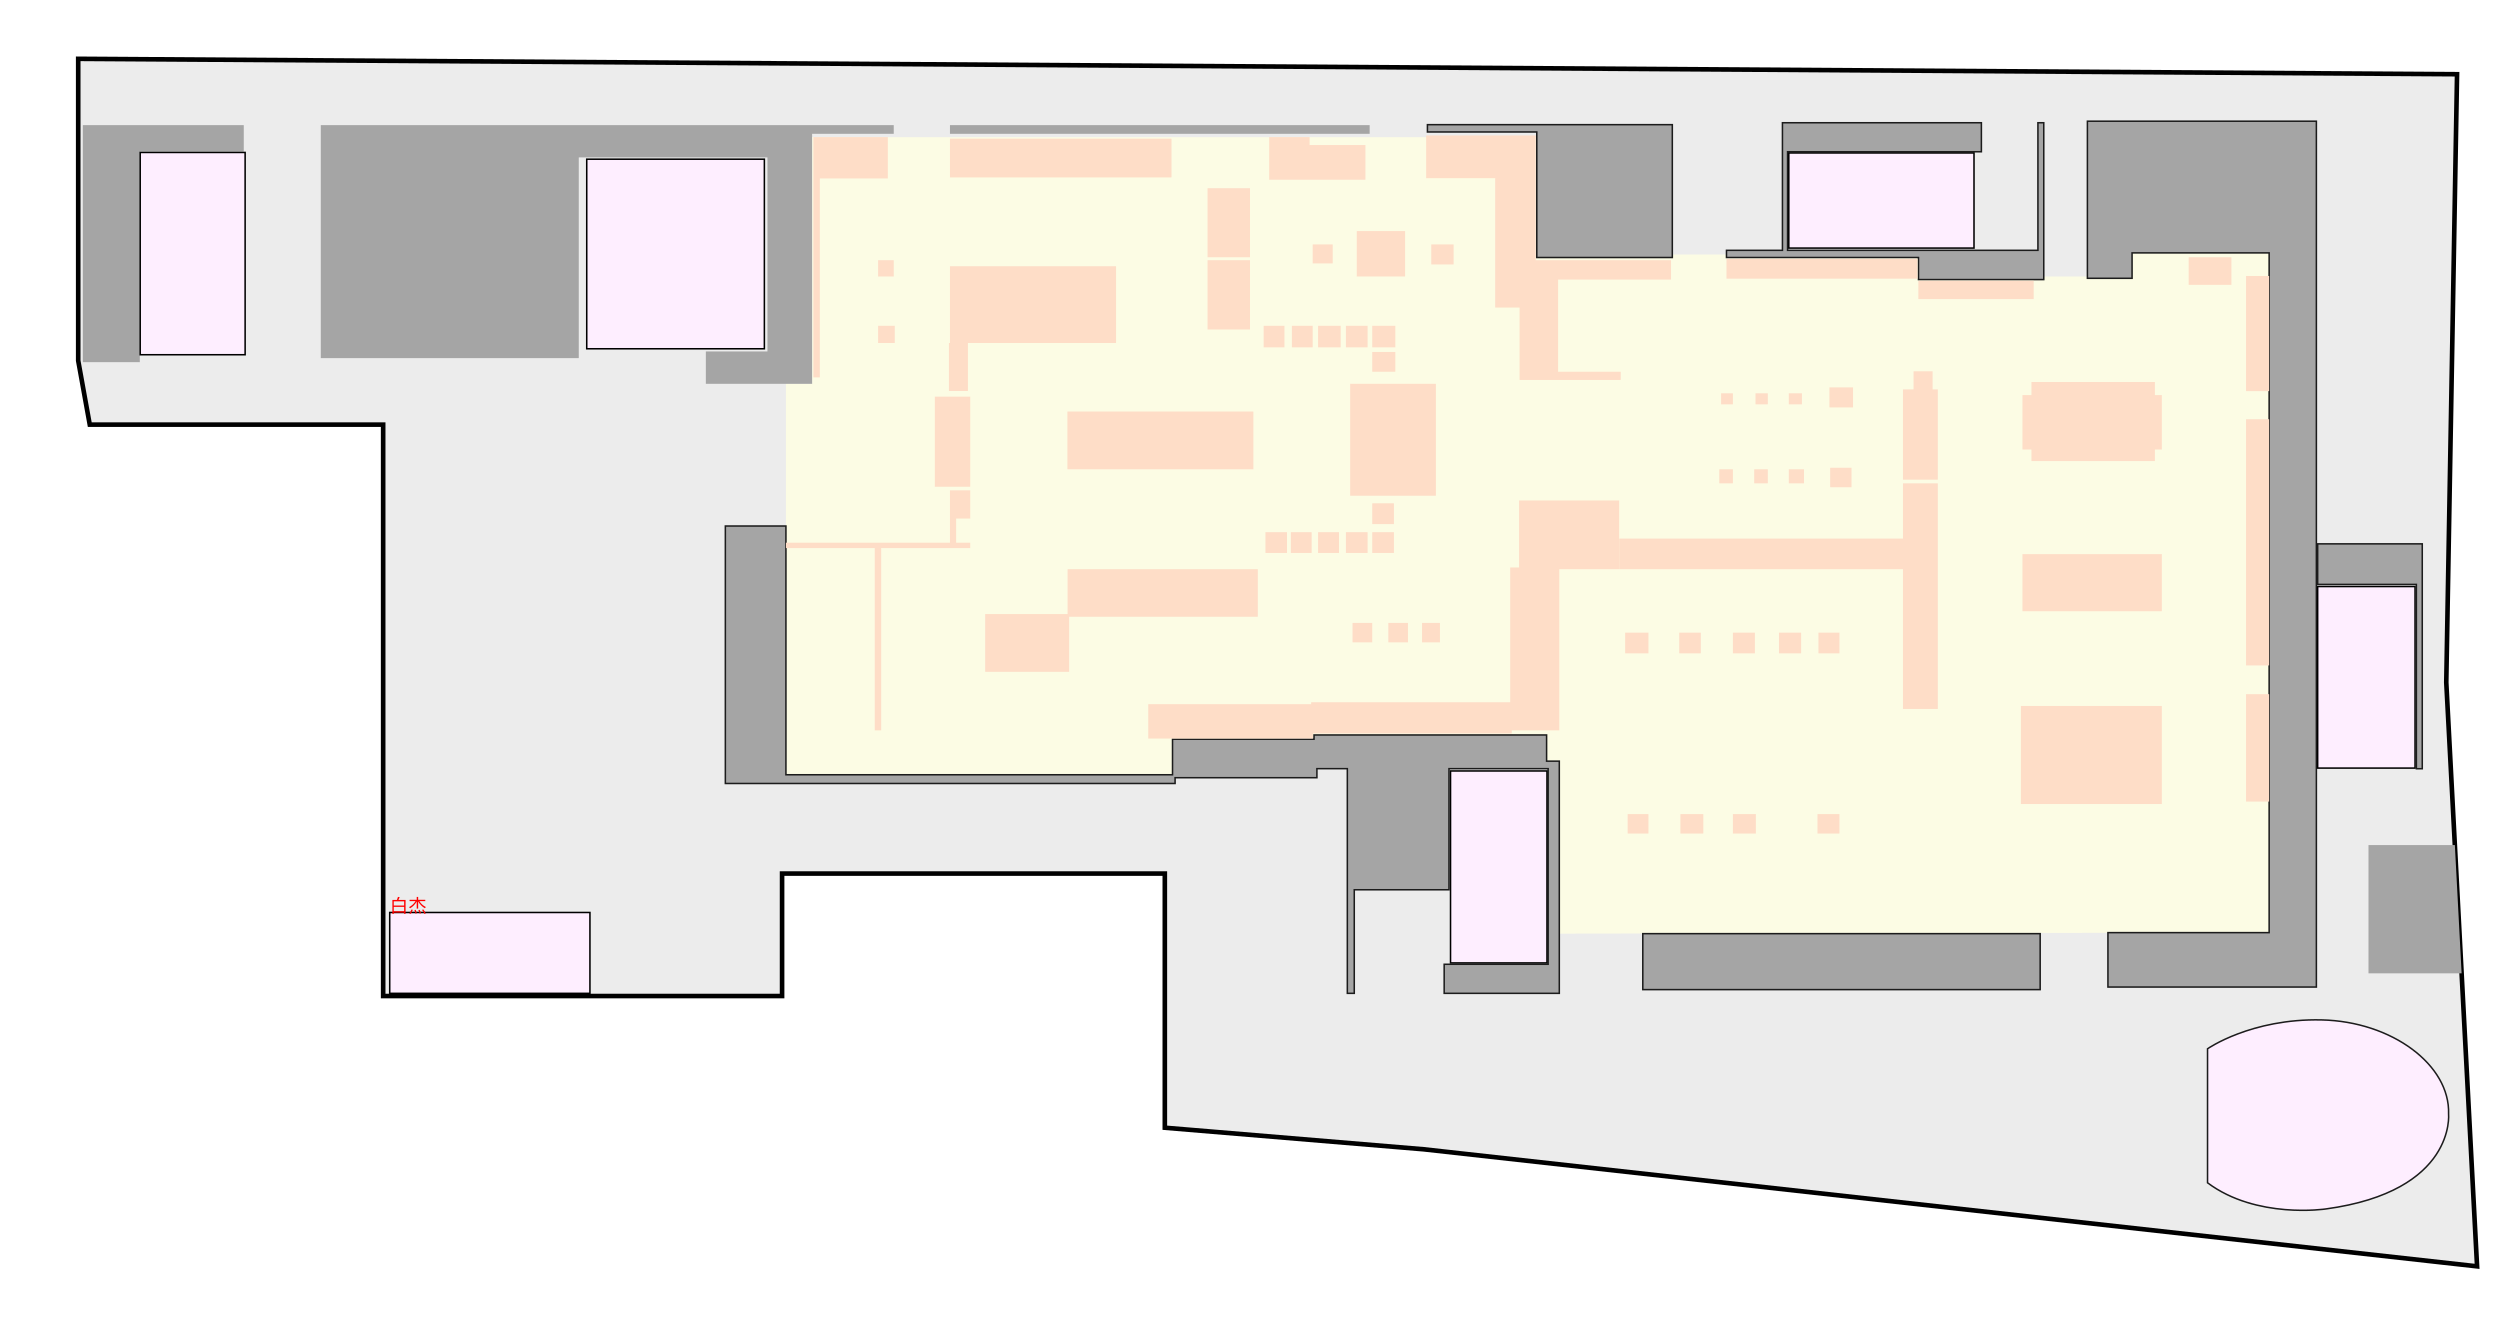
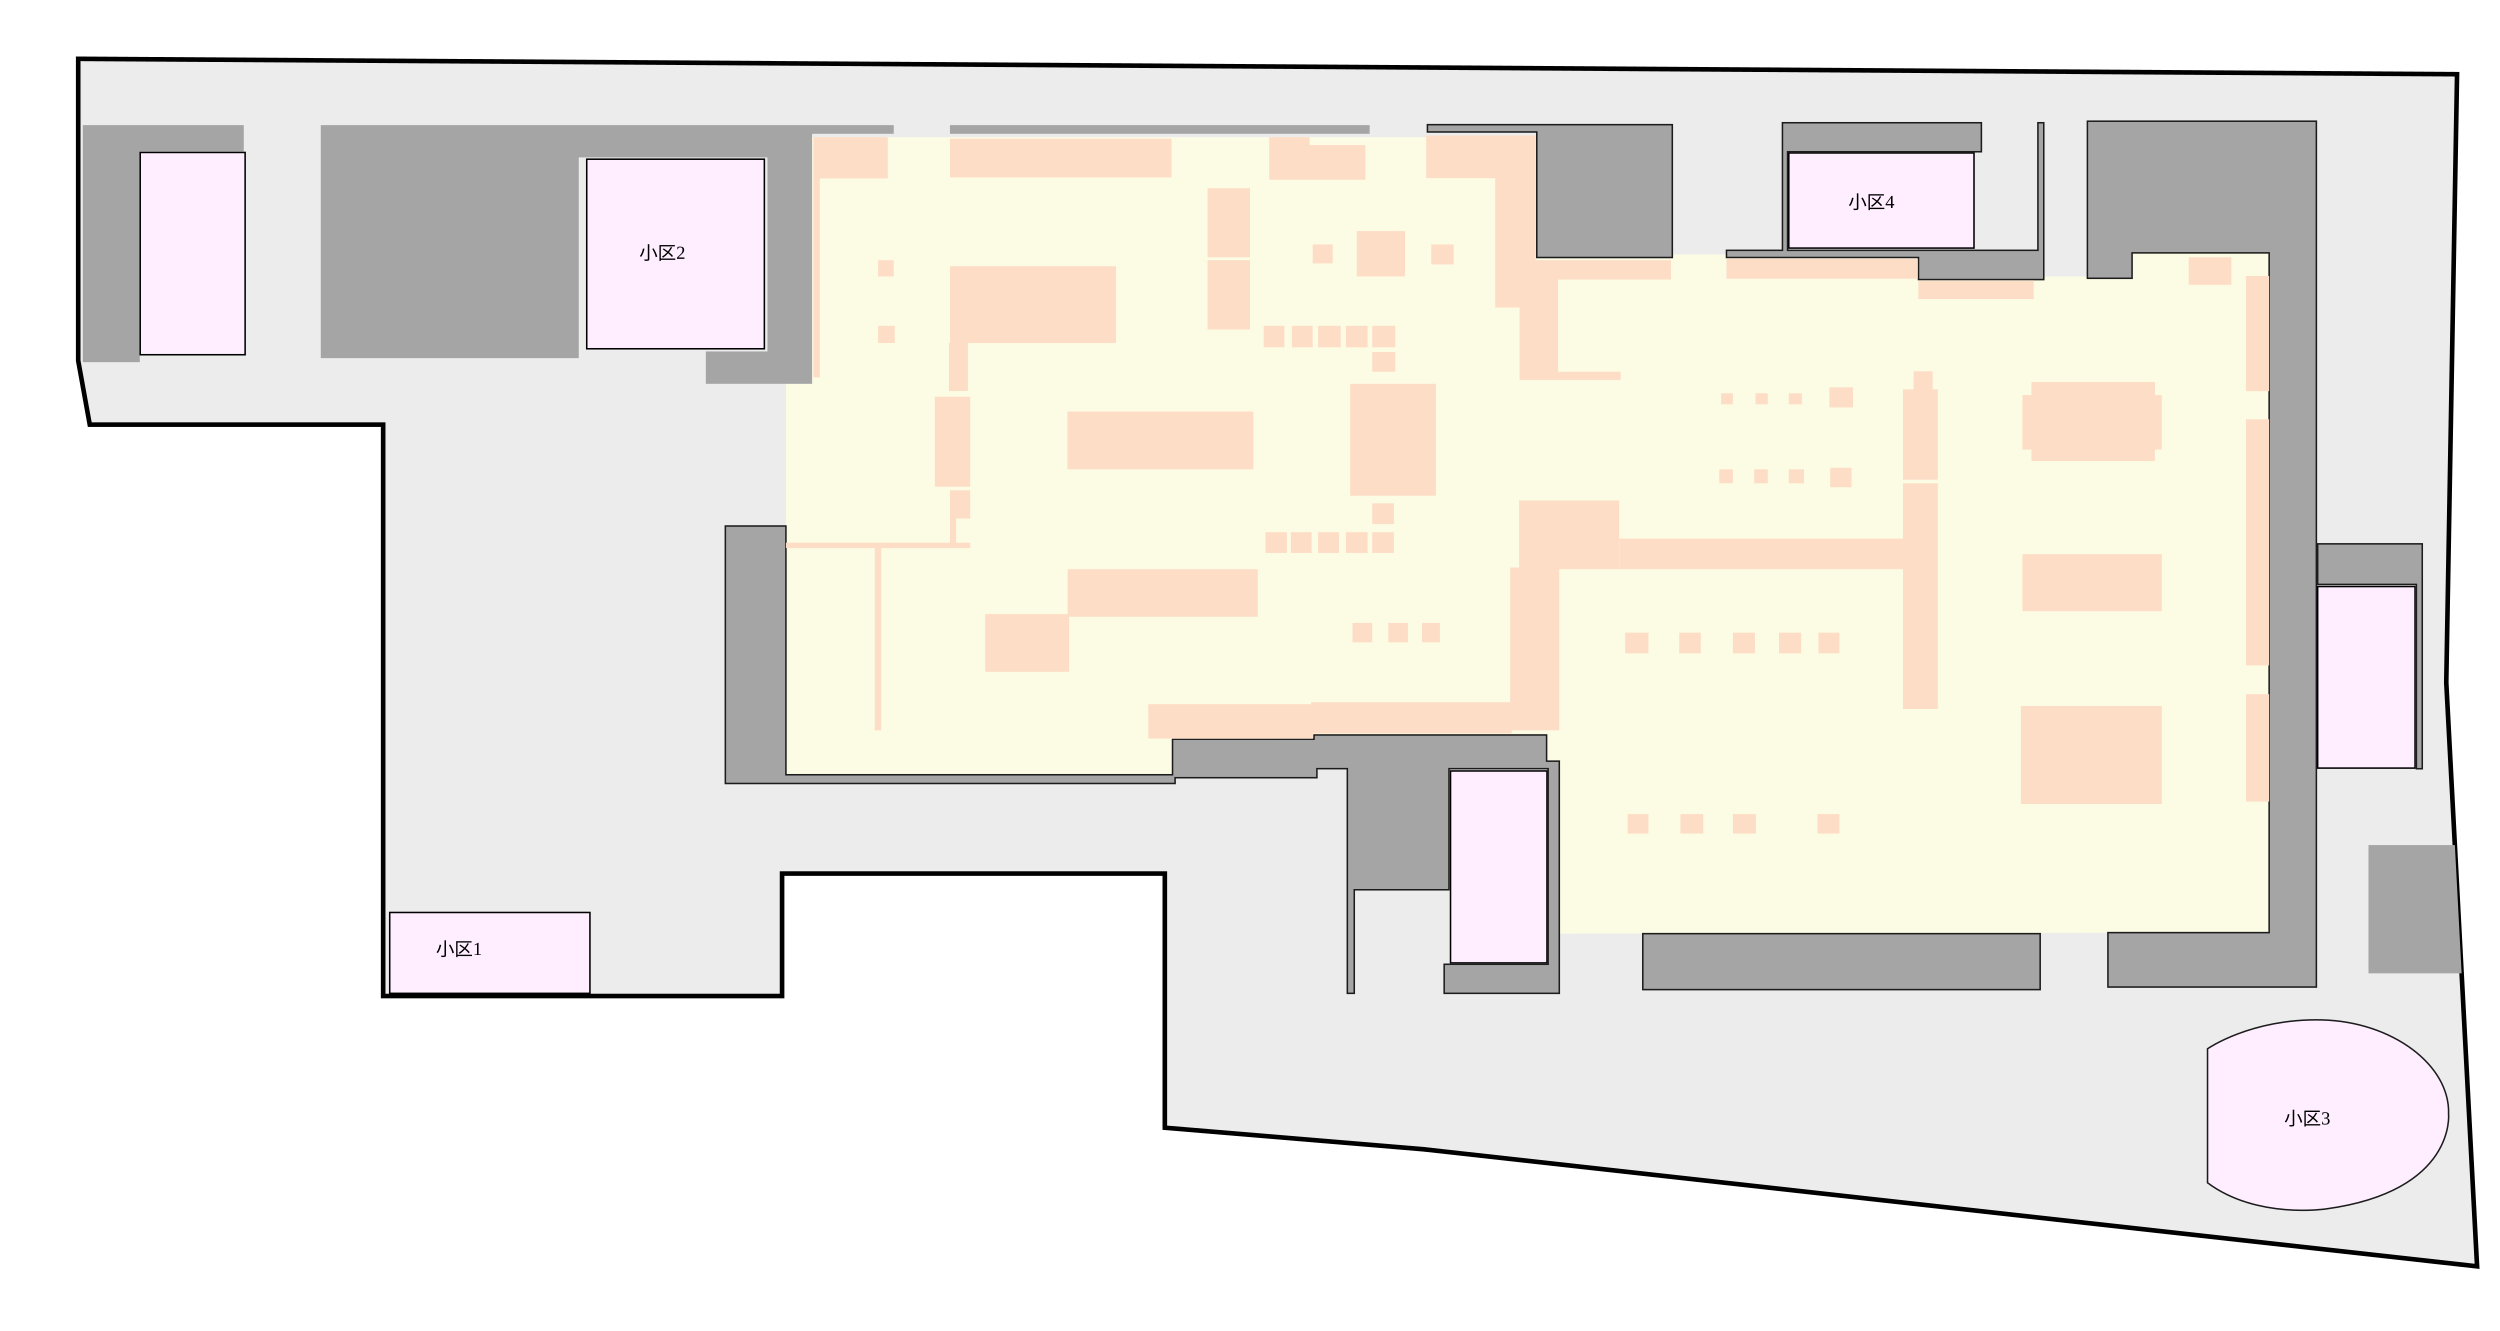
<svg xmlns="http://www.w3.org/2000/svg" version="1.1" id="图层_1" x="0px" y="0px" width="1623.162px" height="864.086px" viewBox="0 0 1623.162 864.086" enable-background="new 0 0 1623.162 864.086" xml:space="preserve">
  <polygon fill="#ECECEC" stroke="#000000" stroke-width="3" stroke-miterlimit="10" points="1595.276,48.19 1588.276,443.062  1608.276,822.19 924.276,746.19 756.276,732.19 756.276,567.19 507.776,567.19 507.776,646.69 248.776,646.69 248.776,275.69  58.276,275.69 50.776,234.19 50.776,38.19 " id="textId">
</polygon>
  <polygon fill="#FCFCE4" points="1473.276,164.19 1473.276,605.524 1012.401,606.19 1012.401,494.19 1004.151,494.19  1004.151,477.19 761.276,480.19 761.276,503.024 510.276,503.024 510.276,249.19 527.276,249.19 527.276,89.024 997.776,89.024  997.776,165.22 1132.255,165.22 1323.61,165.22 1323.61,179.524 1364.276,179.524 1364.276,161.065 " />
  <polygon fill="#A5A5A5" stroke="#1C1C1C" stroke-miterlimit="10" points="1355.276,78.69 1355.276,159.94 1355.276,164.19  1355.276,180.69 1384.276,180.69 1384.276,164.19 1473.276,164.19 1473.276,605.524 1368.61,605.524 1368.61,640.857  1503.943,640.857 1503.943,607.69 1503.943,605.524 1503.943,164.19 1503.943,78.69 " />
  <rect x="1066.61" y="606.19" fill="#A5A5A5" stroke="#1C1C1C" stroke-miterlimit="10" width="258" height="36.333" />
  <polygon fill="#A5A5A5" stroke="#1C1C1C" stroke-miterlimit="10" points="1005.151,494.19 1004.151,494.19 1004.151,477.19  853.151,477.19 853.151,479.94 761.276,479.94 761.276,503.024 510.276,503.024 510.276,341.524 470.943,341.524 470.943,508.69  476.276,508.69 510.276,508.69 762.943,508.69 762.943,504.94 855.026,504.94 855.026,499.065 874.776,499.065 874.776,644.94  879.276,644.94 879.276,577.69 940.776,577.69 940.776,499.065 1005.151,499.065 1005.151,626.065 937.651,626.065 937.651,644.94  1012.401,644.94 1012.401,626.065 1012.401,494.19 " />
  <polygon fill="#A5A5A5" stroke="#1C1C1C" stroke-miterlimit="10" points="1323.151,79.69 1323.151,162.524 1245.61,162.524  1160.61,162.524 1160.61,98.524 1286.443,98.524 1286.443,79.69 1160.61,79.69 1157.276,79.69 1157.276,98.524 1157.276,162.524  1120.943,162.524 1120.943,167.19 1245.61,167.19 1245.61,181.524 1326.943,181.524 1326.943,167.19 1326.943,164.065  1326.943,162.524 1326.943,79.69 " />
  <polygon fill="#A5A5A5" stroke="#1C1C1C" stroke-miterlimit="10" points="999.276,80.94 997.776,80.94 926.776,80.94 926.776,85.69  997.776,85.69 997.776,167.19 1085.776,167.19 1085.776,80.94 " />
  <rect x="616.776" y="81.25" fill="#A5A5A5" width="272.5" height="5.63" />
  <polygon fill="#A5A5A5" points="158.276,81.25 90.776,81.25 85.776,81.25 53.776,81.25 53.776,235.137 90.776,235.137 90.776,98.44  158.276,98.44 " />
  <polygon fill="#A5A5A5" points="527.276,81.25 526.026,81.25 502.276,81.25 498.276,81.25 375.776,81.25 373.276,81.25  208.276,81.25 208.276,232.512 375.776,232.512 375.776,102.19 498.276,102.19 498.276,228.19 458.276,228.19 458.276,249.19  498.276,249.19 501.026,249.19 527.276,249.19 527.276,86.88 580.276,86.88 580.276,81.25 " />
  <polygon fill="#A5A5A5" points="1537.776,548.69 1537.776,631.94 1598.24,631.94 1593.849,548.69 " />
-   <path fill="#FEEEFF" stroke="#1C1C1C" stroke-miterlimit="10" d="M1433.276,680.94c0,0,28.25-19.75,74-18.75s83.5,29.25,82.5,61  c0,0,5,50.25-79.75,61.75c0,0-45,6.75-76.75-17V680.94z" />
-   <rect x="253.026" y="592.44" fill="#FEEEFF" stroke="#000000" stroke-miterlimit="10" width="130" height="52.5">
+   <path id="cellId3" fill="#FEEEFF" stroke="#1C1C1C" stroke-miterlimit="10" d="M1433.276,680.94c0,0,28.25-19.75,74-18.75s83.5,29.25,82.5,61  c0,0,5,50.25-79.75,61.75c0,0-45,6.75-76.75-17V680.94z" />
+   <text x="1483.026" y="730.44" fill="blank">小区3</text>
+   <rect id="cellId1" x="253.026" y="592.44" fill="#FEEEFF" stroke="#000000" stroke-miterlimit="10" width="130" height="52.5">
  
  
         
   
         
</rect>
-   <text x="253.026" y="592.44" fill="red">白杰</text>
+   <text x="283.026" y="620.44" fill="blank">小区1</text>
  <rect x="91.026" text="102" y="98.982" fill="#FEEEFF" stroke="#000000" stroke-miterlimit="10" width="68.125" height="131.333" />
-   <rect x="380.943" y="103.357" fill="#FEEEFF" stroke="#000000" stroke-miterlimit="10" width="115.333" height="123.083" />
+   <rect id="cellId2" x="380.943" y="103.357" fill="#FEEEFF" stroke="#000000" stroke-miterlimit="10" width="115.333" height="123.083" />
+   <text x="415.026" y="168.44" fill="blank">小区2</text>
  <rect x="941.776" y="500.565" fill="#FEEEFF" stroke="#000000" stroke-miterlimit="10" width="62.625" height="124.625" />
-   <rect x="1161.401" y="99.315" fill="#FEEEFF" stroke="#000000" stroke-miterlimit="10" width="120.25" height="61.75" />
+   <rect id="cellId4" x="1161.401" y="99.315" fill="#FEEEFF" stroke="#000000" stroke-miterlimit="10" width="120.25" height="61.75" />
+   <text x="1200.026" y="135.44" fill="blank">小区4</text>
  <rect x="1504.776" y="380.815" fill="#FEEEFF" stroke="#000000" stroke-miterlimit="10" width="63.232" height="117.875" />
  <polygon fill="#A5A5A5" stroke="#1C1C1C" stroke-miterlimit="10" points="1504.776,353.107 1504.776,379.44 1568.86,379.44  1568.86,499.107 1572.693,499.107 1572.693,379.44 1572.693,373.774 1572.693,353.107 " />
  <polygon fill="#FEDDC7" points="576.443,89.024 528.11,89.024 528.11,110.19 528.11,115.857 528.11,245.024 532.276,245.024  532.276,115.857 576.443,115.857 " />
  <rect x="616.776" y="90.024" fill="#FEDDC7" width="143.833" height="25.167" />
  <rect x="616.776" y="172.857" fill="#FEDDC7" width="107.833" height="49.833" />
  <rect x="616.11" y="222.69" fill="#FEDDC7" width="12.333" height="31.167" />
  <rect x="606.943" y="257.524" fill="#FEDDC7" width="23" height="58.5" />
  <polygon fill="#FEDDC7" points="629.943,318.357 620.776,318.357 616.776,318.357 616.776,336.69 616.776,355.024 620.776,355.024  620.776,336.69 629.943,336.69 " />
  <polygon fill="#FEDDC7" points="629.943,352.357 510.276,352.357 510.276,355.857 567.943,355.857 567.943,474.19 572.11,474.19  572.11,355.857 629.943,355.857 " />
  <polygon fill="#FEDDC7" points="816.651,369.565 693.151,369.565 693.151,398.69 639.651,398.69 639.651,436.19 694.151,436.19  694.151,400.44 816.651,400.44 " />
  <rect x="693.026" y="267.19" fill="#FEDDC7" width="120.75" height="37.5" />
  <rect x="784.026" y="168.94" fill="#FEDDC7" width="27.555" height="45" />
  <rect x="784.026" y="122.19" fill="#FEDDC7" width="27.555" height="44.833" />
  <rect x="570.11" y="168.94" fill="#FEDDC7" width="10.167" height="10.583" />
  <rect x="570.11" y="211.524" fill="#FEDDC7" width="10.833" height="11.167" />
  <rect x="821.61" y="345.524" fill="#FEDDC7" width="14" height="13.5" />
  <rect x="838.11" y="345.524" fill="#FEDDC7" width="13.5" height="13.5" />
  <rect x="855.776" y="345.524" fill="#FEDDC7" width="13.583" height="13.5" />
  <rect x="873.86" y="345.524" fill="#FEDDC7" width="14.083" height="13.5" />
  <rect x="890.943" y="345.524" fill="#FEDDC7" width="14.083" height="13.5" />
  <rect x="890.943" y="326.774" fill="#FEDDC7" width="14.083" height="13.5" />
  <rect id="shop:1:904.443:285.523" x="876.61" y="249.19" fill="#FEDDC7" width="55.667" height="72.667" />
  <polygon fill="#FEDDC7" points="850.276,94.169 850.276,89.024 824.026,89.024 824.026,94.169 824.026,99.315 824.026,116.69  886.526,116.69 886.526,94.169 " />
  <polygon fill="#FEDDC7" points="1084.943,181.524 1084.943,168.94 1011.61,168.94 1009.776,168.94 997.11,168.94 997.11,115.69  997.11,87.94 925.943,87.94 925.943,115.69 970.776,115.69 970.776,199.69 986.61,199.69 986.61,246.69 1010.776,246.69  1011.61,246.69 1052.276,246.69 1052.276,241.357 1011.61,241.357 1011.61,181.524 " />
  <rect x="1120.943" y="168.065" fill="#FEDDC7" width="123.958" height="12.875" />
  <rect x="1245.526" y="182.315" fill="#FEDDC7" width="74.875" height="11.875" />
  <rect x="1421.026" y="167.024" fill="#FEDDC7" width="27.75" height="17.917" />
  <rect x="1458.276" y="179.19" fill="#FEDDC7" width="15" height="74.75" />
  <rect x="1458.276" y="272.19" fill="#FEDDC7" width="15" height="159.853" />
  <rect x="1458.276" y="450.69" fill="#FEDDC7" width="15" height="69.75" />
  <rect x="1312.11" y="458.357" fill="#FEDDC7" width="91.5" height="63.667" />
  <rect x="1313.11" y="359.774" fill="#FEDDC7" width="90.5" height="37.083" />
  <polygon id="shop:2:1358.36:273.69" fill="#FEDDC7" points="1403.61,256.524 1399.11,256.524 1399.11,248.024 1318.943,248.024  1318.943,256.524 1313.11,256.524 1313.11,291.857 1318.943,291.857 1318.943,299.357 1399.11,299.357 1399.11,291.857  1403.61,291.857 " />
  <polygon fill="#FEDDC7" points="1254.776,252.815 1254.776,241.065 1242.401,241.065 1242.401,252.815 1235.526,252.815  1235.526,311.44 1258.151,311.44 1258.151,252.815 " />
  <rect x="1235.526" y="313.815" fill="#FEDDC7" width="22.625" height="146.5" />
  <rect x="986.276" y="324.94" fill="#FEDDC7" width="65" height="44.625" />
  <rect x="1051.276" y="349.69" fill="#FEDDC7" width="191.25" height="19.875" />
  <rect x="980.526" y="368.44" fill="#FEDDC7" width="31.875" height="105.75" />
  <polygon fill="#FEDDC7" points="981.526,455.94 851.276,455.94 851.276,457.19 745.526,457.19 745.526,479.524 852.443,479.524  852.443,476.19 981.526,476.19 " />
  <rect x="880.901" y="150.024" fill="#FEDDC7" width="31.375" height="29.5" />
  <rect x="852.276" y="158.69" fill="#FEDDC7" width="13" height="12.333" />
  <rect x="929.276" y="158.69" fill="#FEDDC7" width="14.5" height="13" />
  <rect x="820.443" y="211.524" fill="#FEDDC7" width="13.5" height="14" />
  <rect x="838.776" y="211.524" fill="#FEDDC7" width="13.5" height="14" />
  <rect x="855.776" y="211.524" fill="#FEDDC7" width="14.667" height="14" />
  <rect x="873.86" y="211.524" fill="#FEDDC7" width="14.083" height="14" />
  <rect x="890.943" y="211.524" fill="#FEDDC7" width="15" height="14" />
  <rect x="890.943" y="228.524" fill="#FEDDC7" width="15" height="12.833" />
  <rect x="878.151" y="404.44" fill="#FEDDC7" width="12.792" height="12.625" />
  <rect x="901.401" y="404.44" fill="#FEDDC7" width="12.75" height="12.625" />
  <rect x="923.276" y="404.44" fill="#FEDDC7" width="11.625" height="12.625" />
  <rect x="1117.443" y="255.357" fill="#FEDDC7" width="7.667" height="7.167" />
  <rect x="1139.776" y="255.357" fill="#FEDDC7" width="8" height="7.167" />
  <rect x="1161.401" y="255.357" fill="#FEDDC7" width="8.542" height="7.167" />
  <rect x="1187.776" y="251.524" fill="#FEDDC7" width="15.333" height="13" />
  <rect x="1116.276" y="304.69" fill="#FEDDC7" width="8.833" height="9.125" />
  <rect x="1138.943" y="304.69" fill="#FEDDC7" width="8.833" height="9.125" />
  <rect x="1161.401" y="304.69" fill="#FEDDC7" width="9.875" height="9.125" />
  <rect x="1188.276" y="303.69" fill="#FEDDC7" width="13.833" height="12.667" />
  <rect x="1055.151" y="410.753" fill="#FEDDC7" width="15.125" height="13.438" />
  <rect x="1090.276" y="410.753" fill="#FEDDC7" width="14" height="13.438" />
  <rect x="1125.11" y="410.753" fill="#FEDDC7" width="14.292" height="13.438" />
  <rect x="1155.026" y="410.753" fill="#FEDDC7" width="14.375" height="13.438" />
  <rect x="1180.651" y="410.753" fill="#FEDDC7" width="13.625" height="13.438" />
  <rect x="1056.776" y="528.565" fill="#FEDDC7" width="13.5" height="12.625" />
  <rect x="1091.026" y="528.565" fill="#FEDDC7" width="14.875" height="12.625" />
  <rect x="1125.11" y="528.565" fill="#FEDDC7" width="14.917" height="12.625" />
  <rect x="1180.026" y="528.565" fill="#FEDDC7" width="14.25" height="12.625" />
  <polygon id="shop:3:991.7766:347.253" opacity="0" fill="#FCFCE4" points="1473.276,163.835 1473.276,605.169 1012.401,605.835  1012.401,493.835 1004.151,493.835 1004.151,476.835 761.276,479.835 761.276,502.669 510.276,502.669 510.276,248.835  527.276,248.835 527.276,88.669 997.776,88.669 997.776,164.865 1132.255,164.865 1323.61,164.865 1323.61,179.169  1364.276,179.169 1364.276,160.71 " />
</svg>
